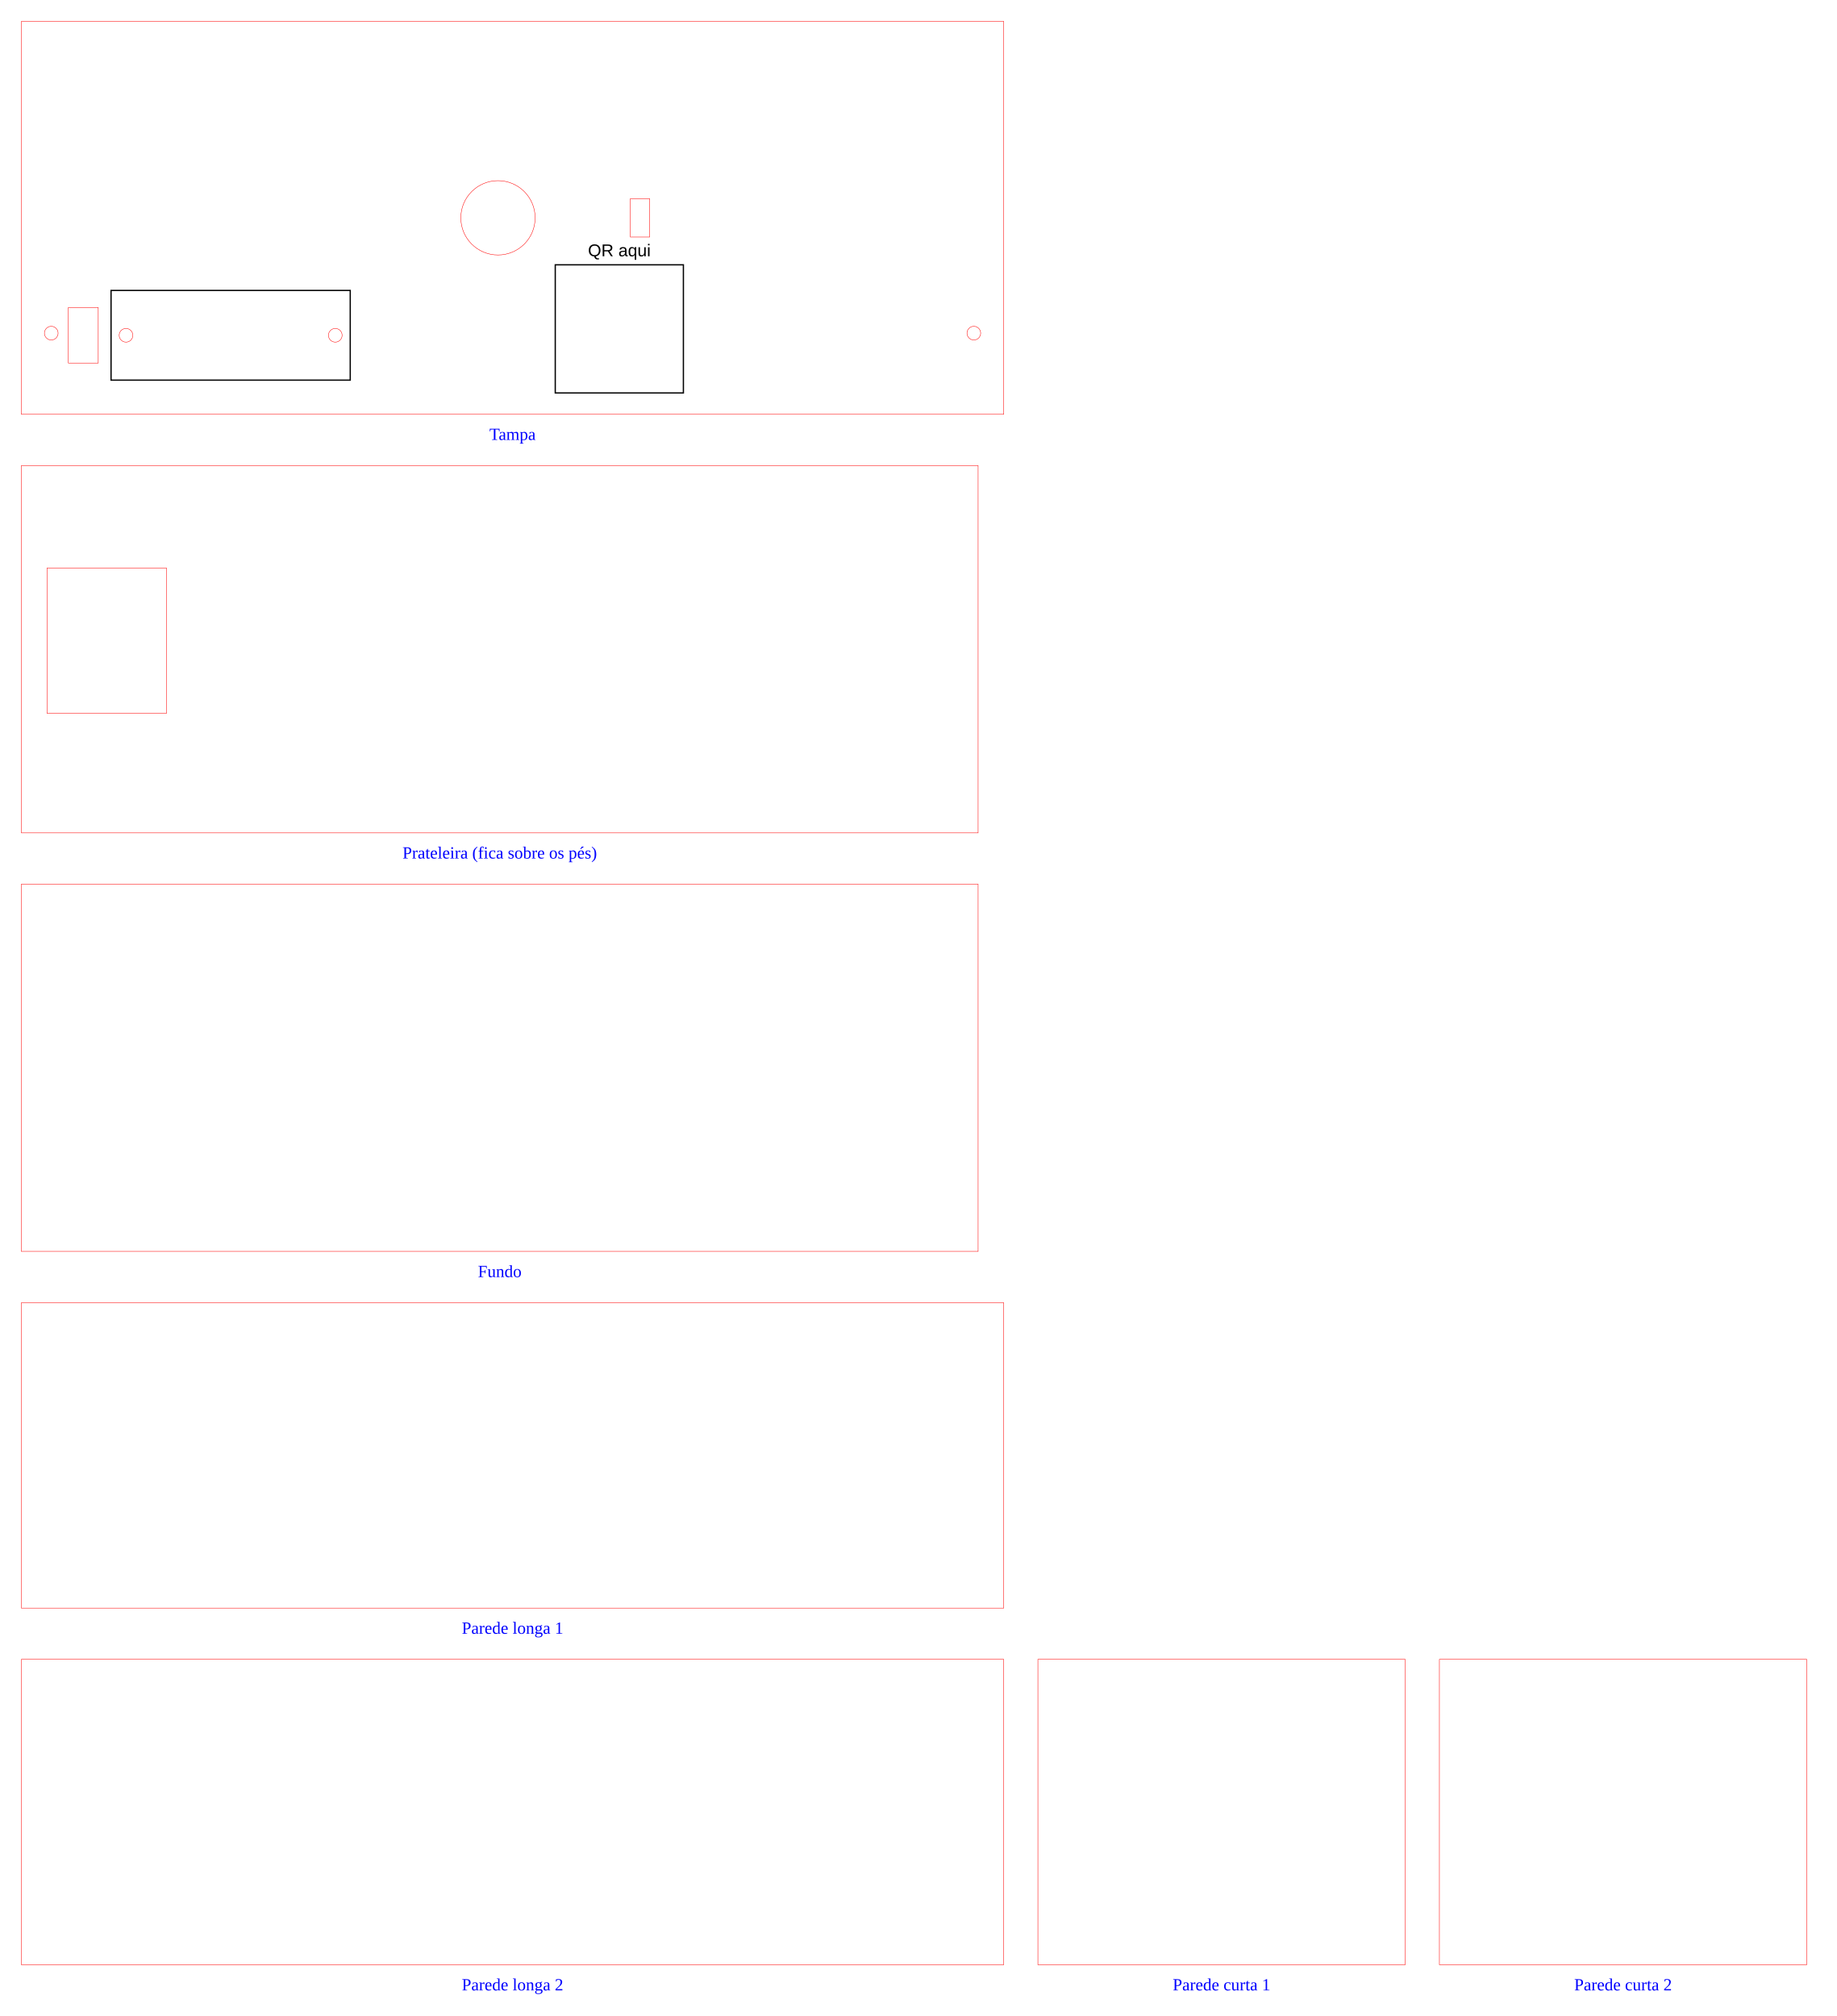
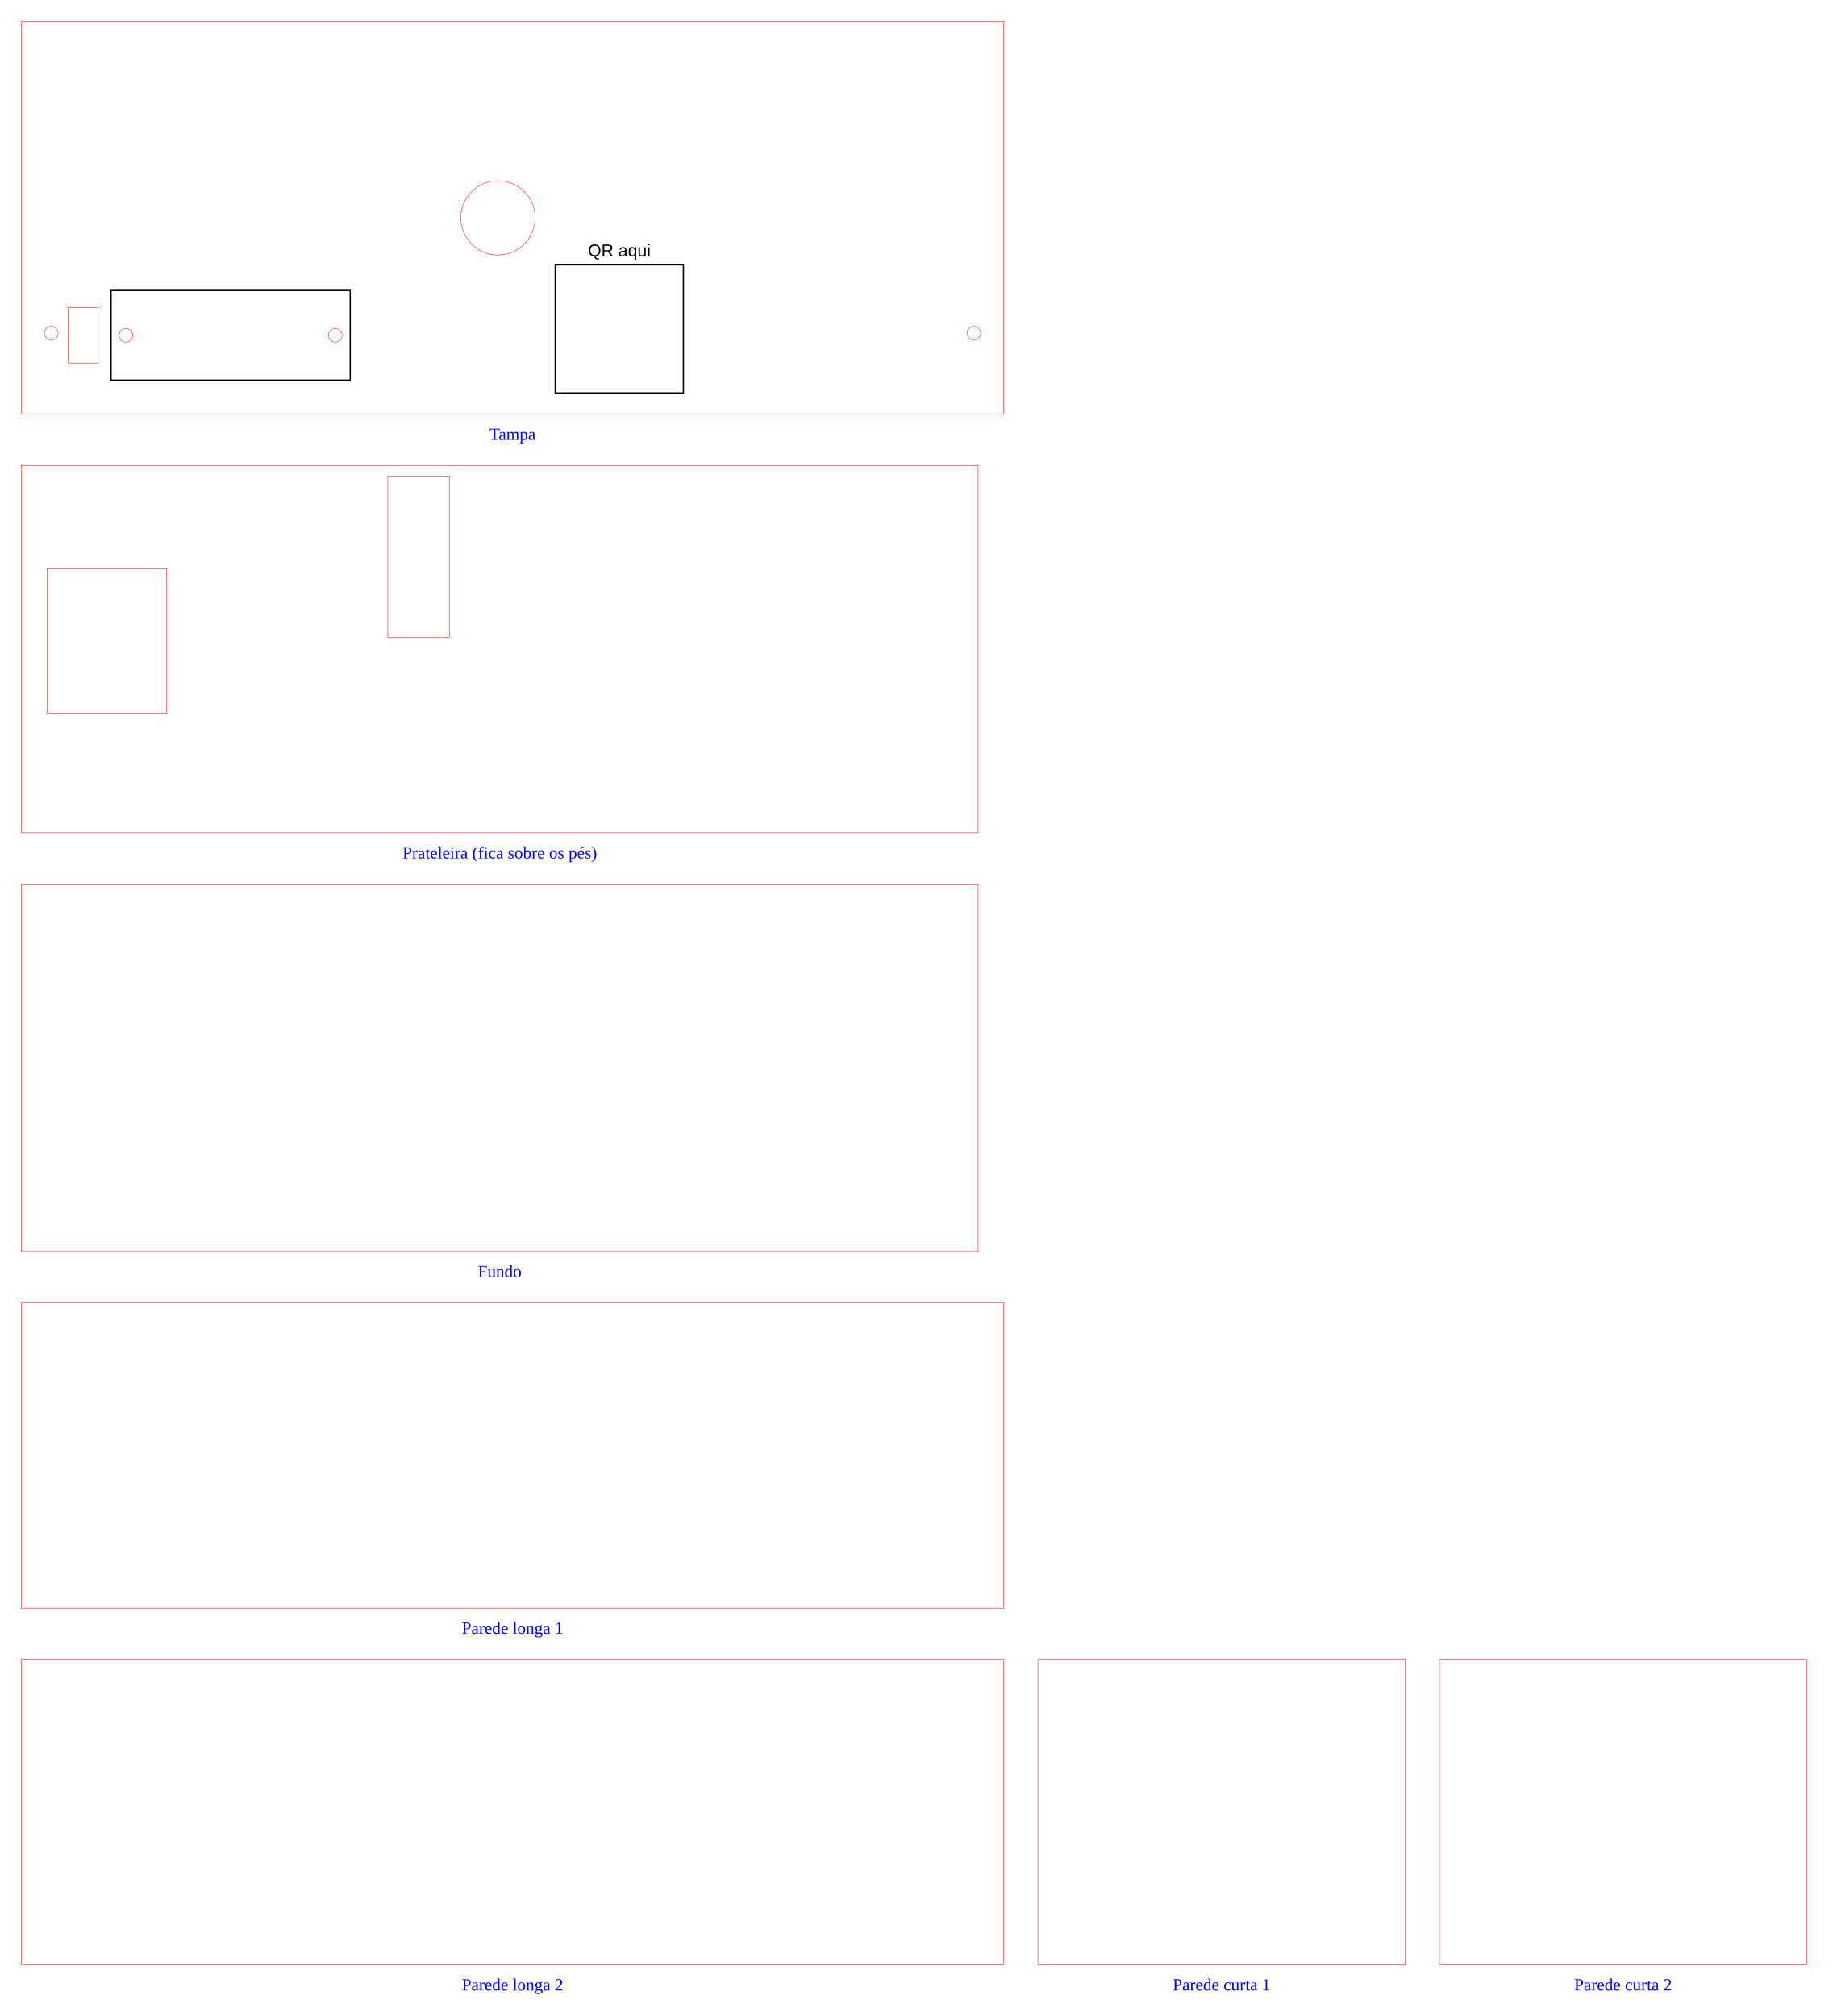
<svg xmlns="http://www.w3.org/2000/svg" width="430mm" height="472.0mm" viewBox="0 0 430 472.0">
  <g transform="translate(5,5)">
    <rect x="0.00" y="0.00" width="230.00" height="92.00" fill="none" stroke="#ff0000" stroke-width="0.1" />
    <circle cx="7.00" cy="73.00" r="1.60" fill="none" stroke="#ff0000" stroke-width="0.1" />
    <circle cx="223.00" cy="73.00" r="1.60" fill="none" stroke="#ff0000" stroke-width="0.1" />
    <circle cx="24.50" cy="73.50" r="1.60" fill="none" stroke="#ff0000" stroke-width="0.1" />
    <circle cx="73.50" cy="73.50" r="1.60" fill="none" stroke="#ff0000" stroke-width="0.1" />
    <rect x="11.00" y="67.00" width="7.00" height="13.00" fill="none" stroke="#ff0000" stroke-width="0.1" />
    <rect x="21.00" y="63.00" width="56.00" height="21.00" fill="none" stroke="#000000" stroke-width="0.3" />
    <rect x="125.00" y="57.00" width="30.00" height="30.00" fill="none" stroke="#000000" stroke-width="0.3" />
    <text x="140.0" y="55.0" font-size="4" text-anchor="middle" font-family="Arial" fill="#000000">QR aqui</text>
    <circle cx="111.59" cy="46.00" r="8.70" fill="none" stroke="#ff0000" stroke-width="0.1" />
-     <rect x="142.59" y="41.50" width="4.50" height="9.00" fill="none" stroke="#ff0000" stroke-width="0.1" />
    <text x="115.0" y="98.0" font-size="4" text-anchor="middle" fill="#0000ff">Tampa</text>
  </g>
  <g transform="translate(5,109.0)">
    <rect x="0.00" y="0.00" width="224.00" height="86.00" fill="none" stroke="#ff0000" stroke-width="0.1" />
    <rect x="6.00" y="24.00" width="28.00" height="34.00" fill="none" stroke="#ff0000" stroke-width="0.1" />
+     <rect x="85.80" y="2.50" width="14.40" height="37.70" fill="none" stroke="#ff0000" stroke-width="0.1" />
    <text x="112.0" y="92.0" font-size="4" text-anchor="middle" fill="#0000ff">Prateleira (fica sobre os pés)</text>
  </g>
  <g transform="translate(5,207.0)">
    <rect x="0.00" y="0.00" width="224.00" height="86.00" fill="none" stroke="#ff0000" stroke-width="0.1" />
    <text x="112.0" y="92.0" font-size="4" text-anchor="middle" fill="#0000ff">Fundo</text>
  </g>
  <g transform="translate(5,305.0)">
    <rect x="0.00" y="0.00" width="230.00" height="71.50" fill="none" stroke="#ff0000" stroke-width="0.1" />
    <text x="115.0" y="77.5" font-size="4" text-anchor="middle" fill="#0000ff">Parede longa 1</text>
  </g>
  <g transform="translate(5,388.5)">
    <rect x="0.00" y="0.00" width="230.00" height="71.50" fill="none" stroke="#ff0000" stroke-width="0.1" />
    <text x="115.0" y="77.5" font-size="4" text-anchor="middle" fill="#0000ff">Parede longa 2</text>
  </g>
  <g transform="translate(243.0,388.5)">
    <rect x="0.00" y="0.00" width="86.00" height="71.50" fill="none" stroke="#ff0000" stroke-width="0.1" />
    <text x="43.0" y="77.5" font-size="4" text-anchor="middle" fill="#0000ff">Parede curta 1</text>
  </g>
  <g transform="translate(337.0,388.5)">
    <rect x="0.00" y="0.00" width="86.00" height="71.50" fill="none" stroke="#ff0000" stroke-width="0.1" />
    <text x="43.0" y="77.5" font-size="4" text-anchor="middle" fill="#0000ff">Parede curta 2</text>
  </g>
</svg>
